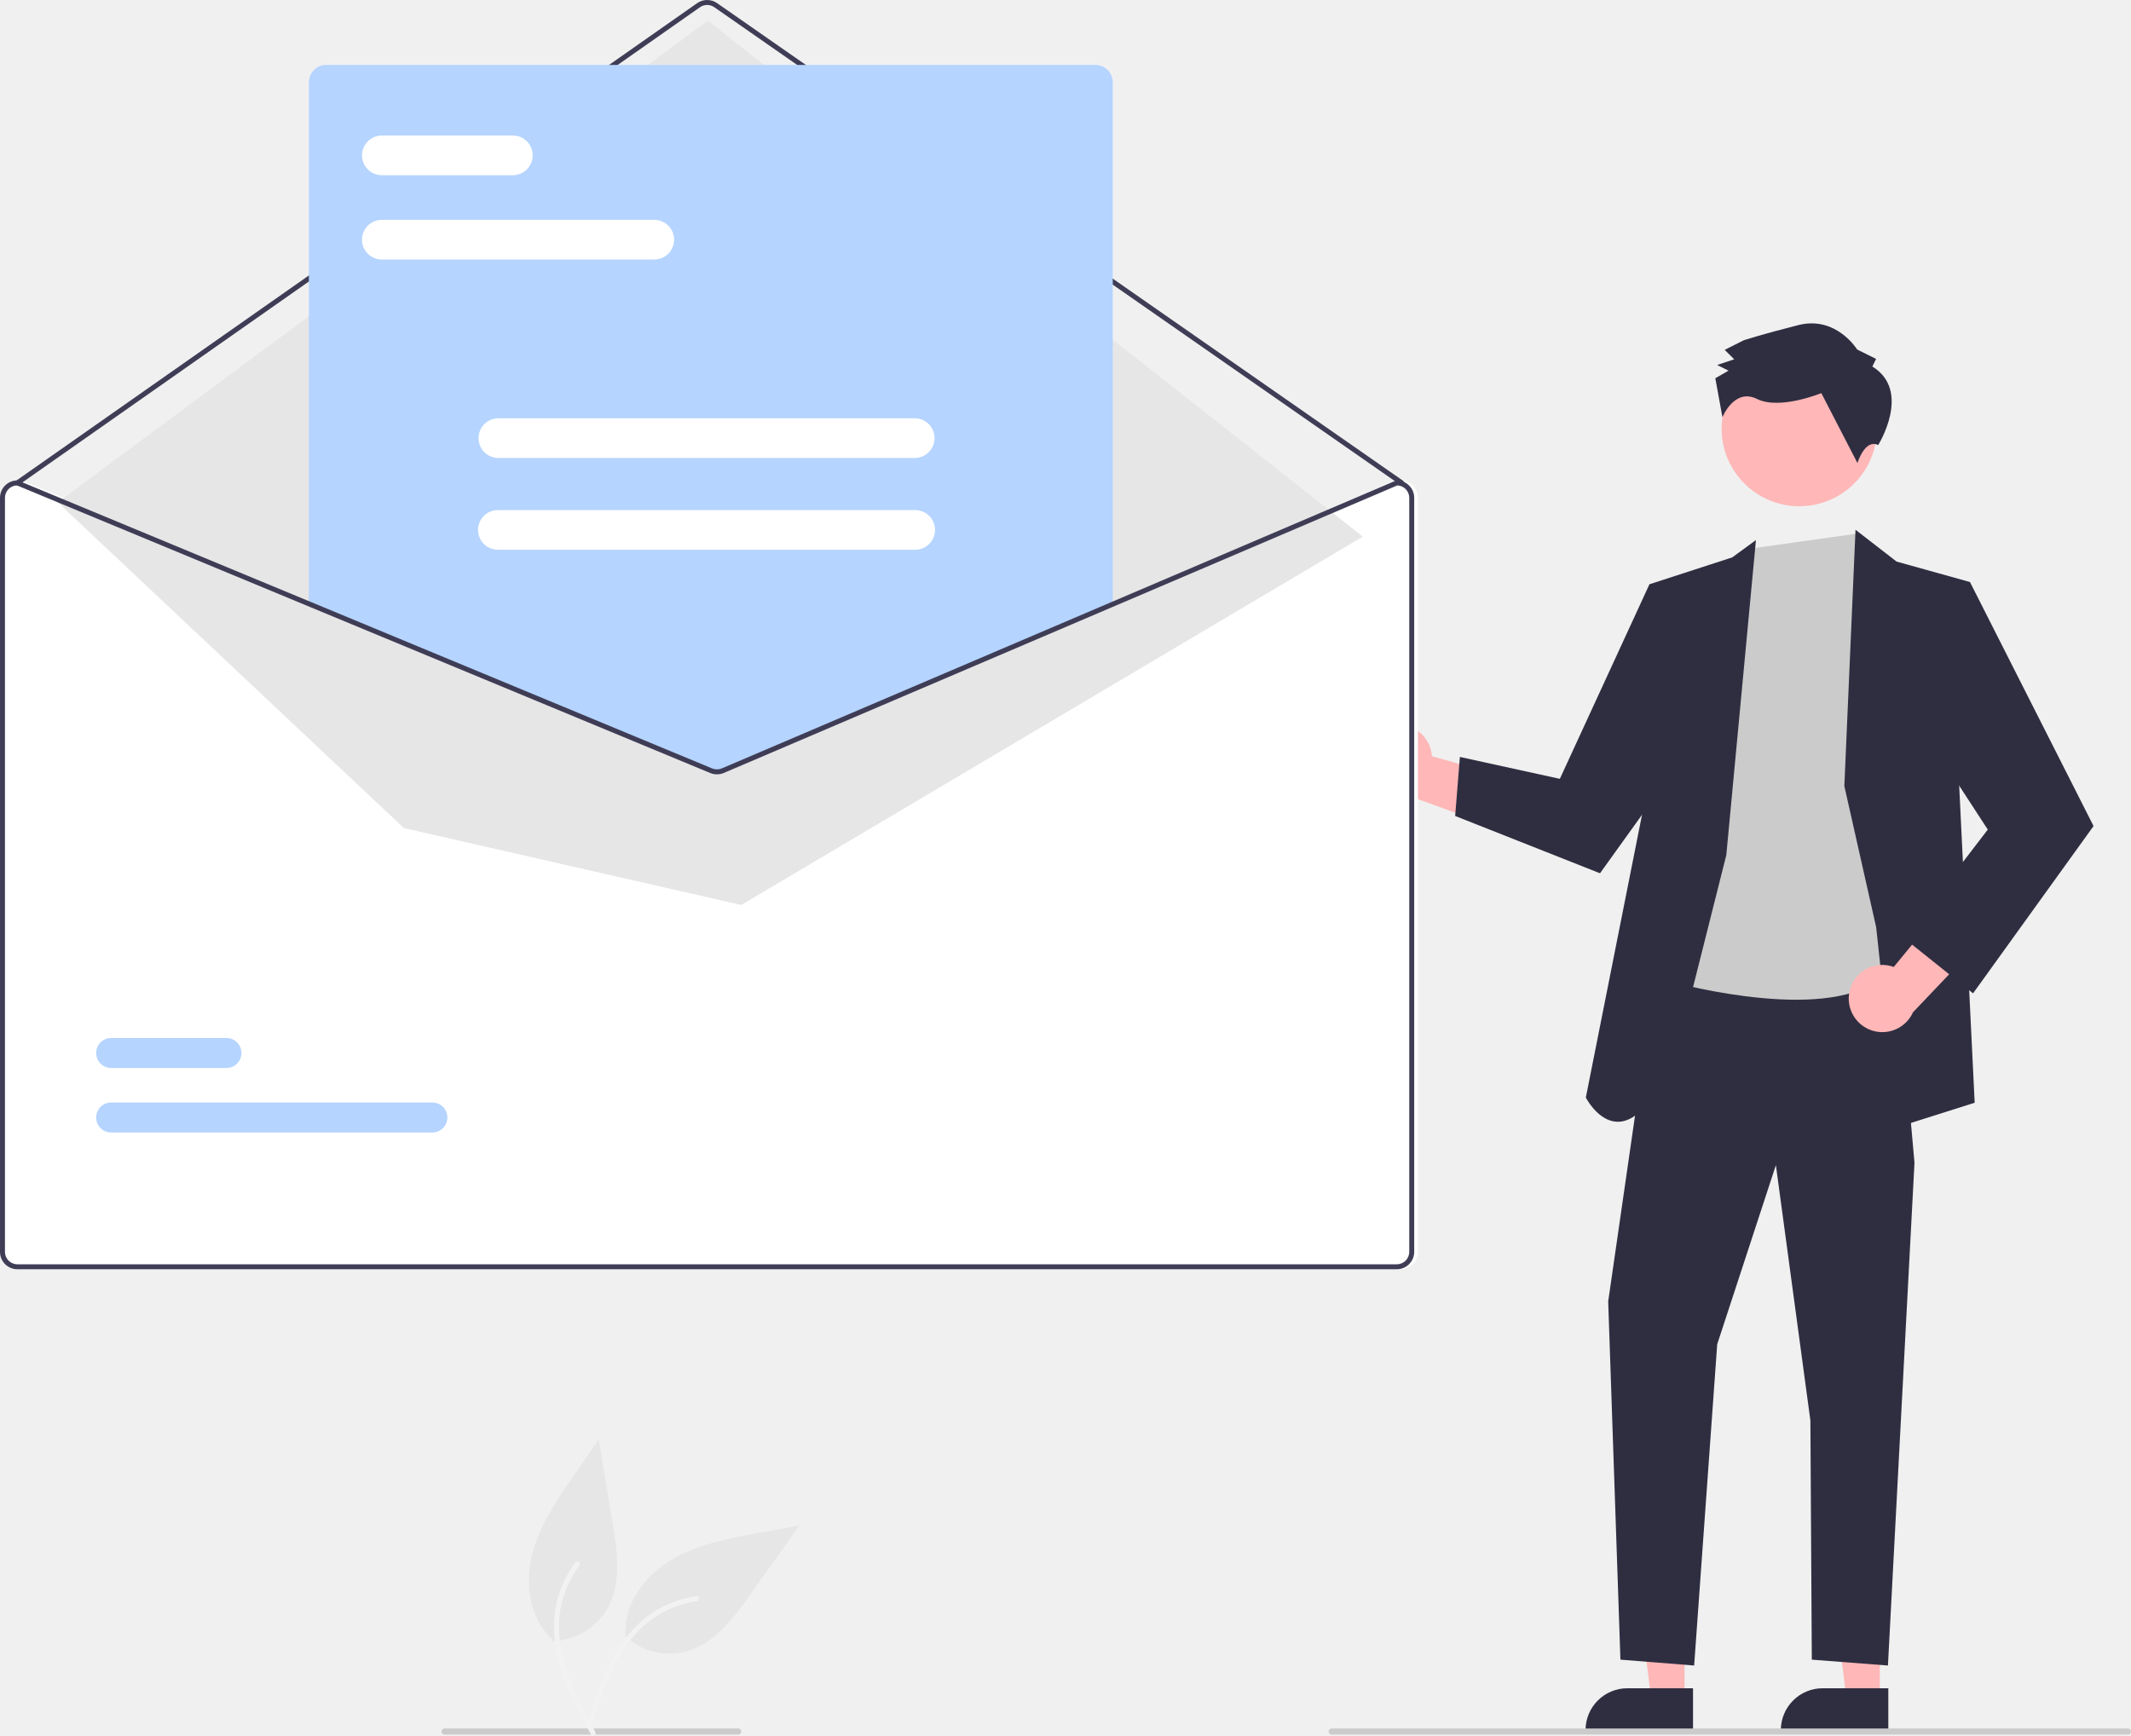
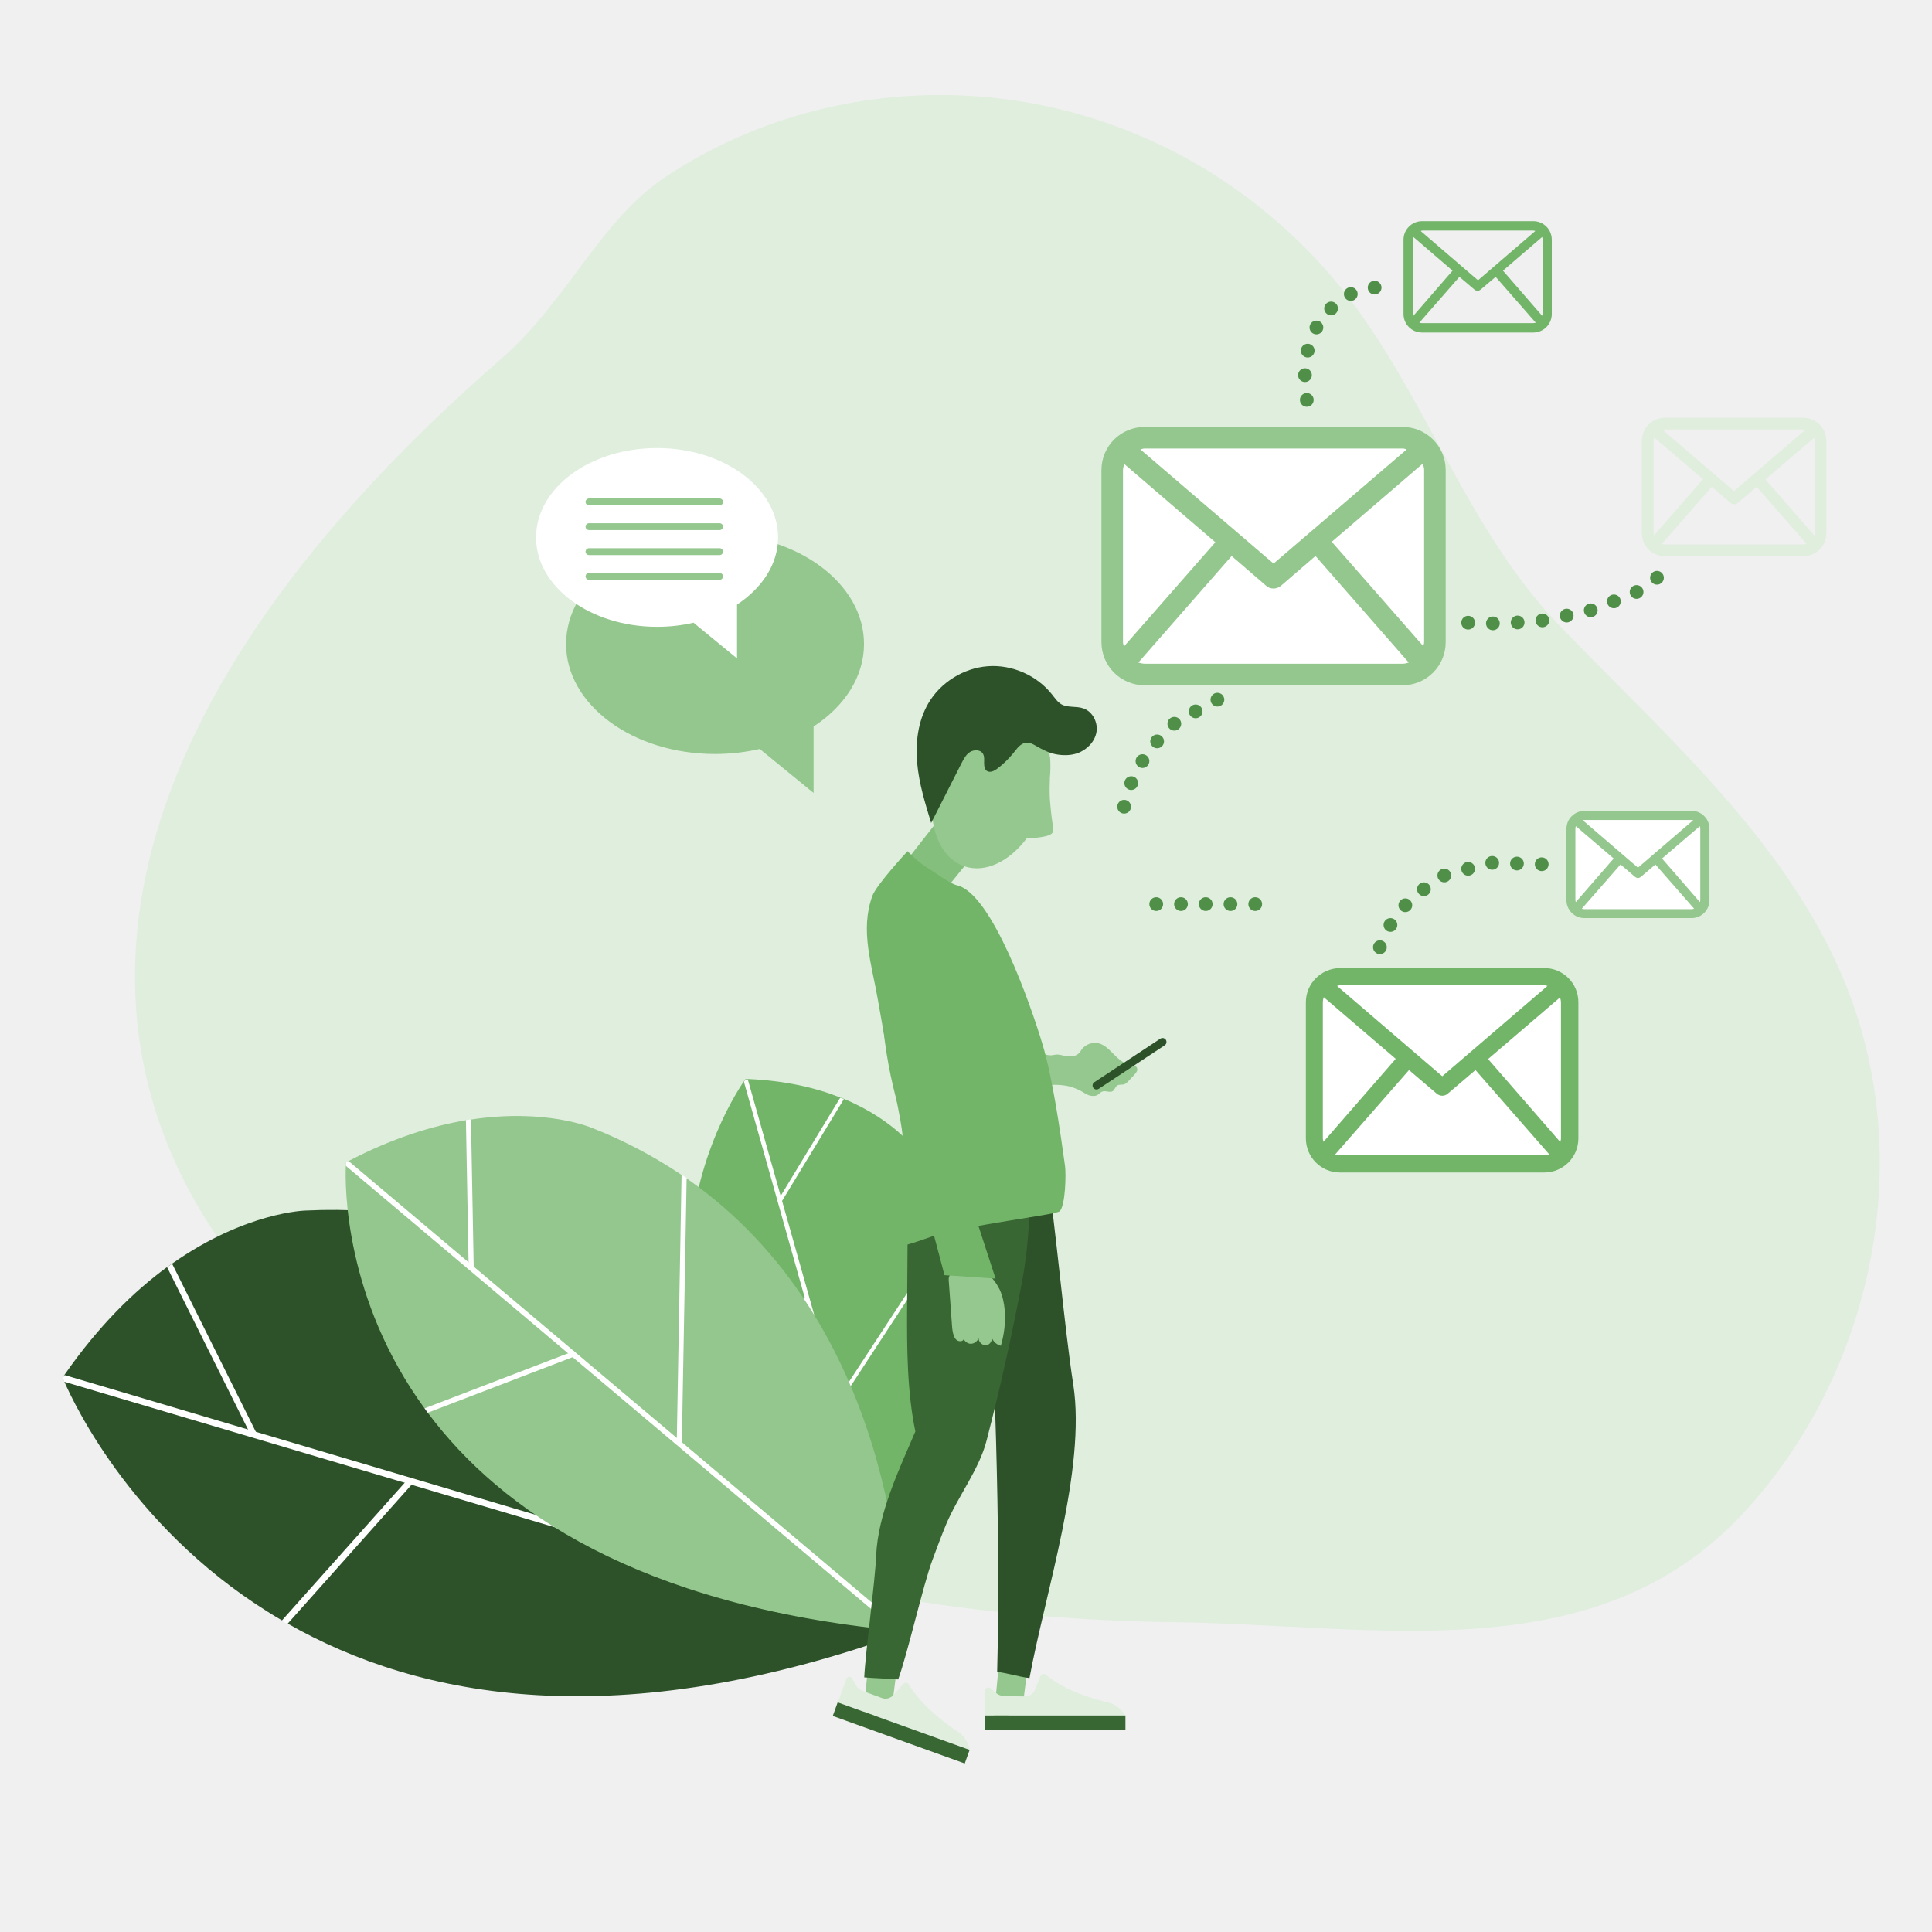
- <svg xmlns="http://www.w3.org/2000/svg" width="703.817" height="573.37" viewBox="0 0 703.817 573.37" role="img" artist="Katerina Limpitsouni" source="https://undraw.co/">
-   <path id="e77d6775-0d6e-4379-8bfc-a6b010ad5ee5-399" data-name="Path 461" d="M454.389,703.636a21.574,21.574,0,0,0,20.509,5.179c9.164-2.601,15.383-10.869,20.903-18.633l16.334-22.959-13.765,2.524c-9.899,1.815-20.044,3.72-28.665,8.914s-15.526,14.466-14.98,24.515" transform="translate(-248.0914 -163.3148)" fill="#e6e6e6" />
-   <path id="a925376f-81ed-452b-bc21-27b5ed1cb659-400" data-name="Path 462" d="M441.594,734.564c2.414-8.231,4.842-16.575,9.104-24.077,3.785-6.662,8.958-12.507,15.781-16.142a35.246,35.246,0,0,1,11.605-3.775c1.058-.149,1.231,1.498.177,1.647a33.507,33.507,0,0,0-18.638,9.166c-5.637,5.515-9.334,12.626-12.068,19.944-1.655,4.425-2.991,8.958-4.32,13.49a.854.854,0,0,1-.946.693.833.833,0,0,1-.693-.946Z" transform="translate(-248.0914 -163.3148)" fill="#f2f2f2" />
-   <path d="M707.405,403.053a11.039,11.039,0,0,1,13.605,10.07l37.764,10.616-15.409,13.346-33.499-12.127a11.099,11.099,0,0,1-2.461-21.905Z" transform="translate(-248.0914 -163.3148)" fill="#ffb7b7" />
-   <polygon points="556.357 561.294 545.349 561.293 540.112 518.835 556.359 518.836 556.357 561.294" fill="#ffb7b7" />
-   <path d="M807.255,735.279l-35.494-.001v-.449A13.816,13.816,0,0,1,785.577,721.014h.001l21.678.001Z" transform="translate(-248.0914 -163.3148)" fill="#2f2e41" />
-   <polygon points="620.859 561.294 609.851 561.293 604.614 518.835 620.86 518.836 620.859 561.294" fill="#ffb7b7" />
-   <path d="M871.757,735.279l-35.494-.001v-.449a13.816,13.816,0,0,1,13.815-13.815h.001l21.678.001Z" transform="translate(-248.0914 -163.3148)" fill="#2f2e41" />
-   <polygon points="547.363 317.603 531.148 429.917 535.188 548.251 559.537 550.19 567.151 444.067 586.533 384.893 597.928 469.245 598.396 548.251 623.539 550.19 632.308 384.09 625.858 311.854 547.363 317.603" fill="#2f2e41" />
-   <circle cx="594.261" cy="141.578" r="25.651" fill="#ffb7b7" />
-   <path d="M826.542,344.496,798.223,487.162s47.678,13.684,68.565,1.051,11.527-51.631,11.527-51.631l-3.825-66.358-7.069-16.781-5.998-13.852Z" transform="translate(-248.0914 -163.3148)" fill="#cbcbcb" />
-   <path d="M818.253,445.764l9.783-104.037-7.823,5.712L792.858,356.322l-1.872,73.246L771.851,525.888s13.677,26.688,30.627-17.464Z" transform="translate(-248.0914 -163.3148)" fill="#2f2e41" />
-   <polygon points="557.931 203.962 544.767 193.007 515.18 257.279 482.164 250.047 480.604 269.546 528.44 288.477 561.038 243.095 557.931 203.962" fill="#2f2e41" />
-   <polygon points="609.144 259.677 612.831 175.005 626.399 185.512 650.63 192.266 647.077 259.677 652.19 364.277 626.786 372.323 619.655 306.32 609.144 259.677" fill="#2f2e41" />
-   <path d="M858.866,491.152a11.039,11.039,0,0,1,14.688-8.412l24.896-30.315,6.029,19.473L879.913,497.7a11.099,11.099,0,0,1-21.047-6.548Z" transform="translate(-248.0914 -163.3148)" fill="#ffb7b7" />
-   <polygon points="634.407 201.665 650.63 192.266 691.451 272.878 651.652 328.143 628.952 309.993 656.516 274.048 631.394 235.44 634.407 201.665" fill="#2f2e41" />
-   <path d="M866.478,284.385l1.244-2.503-6.257-3.109s-6.903-11.232-19.394-8.075-18.111,5.045-18.111,5.045l-6.242,3.141,3.133,3.117-5.62,1.889,3.754,1.865-4.368,2.511,2.352,12.871s3.906-9.762,11.415-6.032,21.243-1.929,21.243-1.929l11.932,23.093s2.462-8.095,6.851-5.937C868.41,310.334,879.623,292.477,866.478,284.385Z" transform="translate(-248.0914 -163.3148)" fill="#2f2e41" />
-   <path d="M710.664,322.019h-.164l-94.071,40.169-128.709,54.96a4.151,4.151,0,0,1-3.18.016L351.75,362.073l-96.382-39.989-.147-.066h-.164a5.742,5.742,0,0,0-5.736,5.736V576.864a5.742,5.742,0,0,0,5.736,5.736H710.664a5.742,5.742,0,0,0,5.736-5.736V327.755A5.742,5.742,0,0,0,710.664,322.019Z" transform="translate(-248.0914 -163.3148)" fill="#fff" />
-   <path d="M711.073,323.658a.817.817,0,0,1-.468-.147L483.982,165.685a4.11,4.11,0,0,0-4.694.008L254.298,323.51a.82.82,0,0,1-.941-1.342L478.347,164.351a5.754,5.754,0,0,1,6.572-.011L711.542,322.166a.82.82,0,0,1-.469,1.492Z" transform="translate(-248.0914 -163.3148)" fill="#3f3d56" />
-   <polygon points="19.063 165.938 233.765 6.817 450.097 177.26 244.827 298.946 133.384 273.544 19.063 165.938" fill="#e6e6e6" />
-   <path d="M390.883,537.422H284.815a4.955,4.955,0,1,1-.015-9.911H390.883a4.955,4.955,0,1,1,.015,9.911Z" transform="translate(-248.0914 -163.3148)" fill="#b5d4ff" />
-   <path d="M322.869,516.116H284.815a4.955,4.955,0,1,1-.015-9.911h38.07a4.955,4.955,0,0,1,.015,9.911h-.015Z" transform="translate(-248.0914 -163.3148)" fill="#b5d4ff" />
-   <path d="M484.876,417.881a6.199,6.199,0,0,1-2.351-.461L350.111,362.478V190.499a5.743,5.743,0,0,1,5.736-5.736H609.873a5.743,5.743,0,0,1,5.736,5.736V362.598l-.249.106-128.062,54.689A6.241,6.241,0,0,1,484.876,417.881Z" transform="translate(-248.0914 -163.3148)" fill="#b5d4ff" />
-   <path d="M709.435,322.019h-.164l-94.071,40.169-128.709,54.96a4.151,4.151,0,0,1-3.18.016l-132.79-55.091-96.382-39.989-.147-.066h-.164a5.742,5.742,0,0,0-5.736,5.736V576.864a5.742,5.742,0,0,0,5.736,5.736H709.435a5.742,5.742,0,0,0,5.736-5.736V327.755A5.742,5.742,0,0,0,709.435,322.019Zm4.097,254.845a4.099,4.099,0,0,1-4.097,4.097H253.827a4.099,4.099,0,0,1-4.097-4.097V327.755a4.106,4.106,0,0,1,3.942-4.097l96.849,40.185,132.159,54.837a5.835,5.835,0,0,0,4.458-.025l128.061-54.689L709.599,323.658a4.11,4.11,0,0,1,3.933,4.097Z" transform="translate(-248.0914 -163.3148)" fill="#3f3d56" />
-   <path d="M464.262,249.049H374.123a6.556,6.556,0,0,1,0-13.111h90.138a6.556,6.556,0,0,1,0,13.111Z" transform="translate(-248.0914 -163.3148)" fill="#fff" />
-   <path d="M417.554,221.188H374.123a6.556,6.556,0,0,1,0-13.111h43.43a6.556,6.556,0,0,1,0,13.111Z" transform="translate(-248.0914 -163.3148)" fill="#fff" />
-   <path d="M550.277,314.604H412.611a6.556,6.556,0,0,1,0-13.111H550.277a6.556,6.556,0,0,1,0,13.111Z" transform="translate(-248.0914 -163.3148)" fill="#fff" />
-   <path d="M550.277,344.924H412.611a6.556,6.556,0,1,1,0-13.111H550.277a6.556,6.556,0,1,1,0,13.111Z" transform="translate(-248.0914 -163.3148)" fill="#fff" />
-   <path d="M950.909,736.315h-263a1,1,0,0,1,0-2h263a1,1,0,0,1,0,2Z" transform="translate(-248.0914 -163.3148)" fill="#cbcbcb" />
-   <path d="M491.909,736.315h-97a1,1,0,1,1,0-2h97a1,1,0,0,1,0,2Z" transform="translate(-248.0914 -163.3148)" fill="#cbcbcb" />
-   <path id="e8398aff-523f-434a-af20-c024070a1d12-401" data-name="Path 461" d="M430.575,705.397a21.574,21.574,0,0,0,18.194-10.791c4.663-8.307,3.243-18.555,1.682-27.952l-4.609-27.797-7.98,11.497c-5.739,8.267-11.588,16.772-14.038,26.534s-.807,21.205,6.666,27.946" transform="translate(-248.0914 -163.3148)" fill="#e6e6e6" />
-   <path id="e2bc4c04-3c78-4f76-9d7c-3717db50fbca-402" data-name="Path 462" d="M443.313,736.348c-4.093-7.539-8.255-15.167-10.523-23.491-2.014-7.393-2.469-15.185-.193-22.574a35.246,35.246,0,0,1,5.566-10.86c.645-.852,1.929.194,1.288,1.043a33.507,33.507,0,0,0-6.752,19.642c-.108,7.885,2.285,15.534,5.507,22.651,1.947,4.305,4.196,8.46,6.45,12.611a.854.854,0,0,1-.182,1.158.833.833,0,0,1-1.158-.182Z" transform="translate(-248.0914 -163.3148)" fill="#f2f2f2" />
+ <svg xmlns="http://www.w3.org/2000/svg" version="1.1" width="360" height="360" viewBox="0 0 360 360">
+   <g transform="matrix(0.4270463 0 0 0.4270463 0 4.270463)">
+     <path d="M290.8 66.9c87.1-57.4 209.5-45.7 286.5 39.5 42.1 46.6 59.2 110.7 102.9 156.3 49.2 51.3 108 101.2 130.3 171.2 23.7 74.4 2.9 159.7-50.1 216.6-64.5 69.2-159.3 48.4-248.9 47.3-366.9-4.6-639.6-249.5-292.6-551.4 29-25.4 43.1-60.6 71.9-79.5z" fill="#dfeedd" class="svgShape colorcce9ff-0 selectable" />
+     <path d="M616 281H499c-6.6 0-12-5.4-12-12v-76c0-6.6 5.4-12 12-12h117c6.6 0 12 5.4 12 12v76c0 6.6-5.4 12-12 12z" fill="#ffffff" class="svgShape colorffffff-1 selectable" />
+     <path d="M480.6 195.1v75.1c0 10.4 8.4 18.8 18.8 18.8H612c10.4 0 18.8-8.4 18.8-18.8v-75.1c0-10.4-8.4-18.8-18.8-18.8H499.4c-10.4 0-18.8 8.4-18.8 18.8zm9.8 77c-.1-.6-.4-1.2-.4-1.8v-75.1c0-1 .3-1.9.6-2.7l39.7 34.1-39.9 45.5zM612 185.7c.6 0 1.2.2 1.8.4l-58.1 49.8-58.1-49.8c.6-.1 1.1-.4 1.8-.4H612zm-30.9 40.7 39.7-34.1c.3.9.6 1.8.6 2.7v75.1c0 .7-.2 1.2-.4 1.8l-39.9-45.5zm-81.7 53.2c-1 0-1.8-.3-2.7-.5l40.7-46.5 15.2 13.1c.9.8 2 1.1 3.1 1.1s2.2-.4 3.1-1.1l15.2-13.1 40.7 46.5c-.9.3-1.7.5-2.7.5H499.4z" fill="#94c78d" class="svgShape colorffbe55-2 selectable" />
+     <path d="M673 496h-88c-6.6 0-12-5.4-12-12v-55.4c0-6.6 5.4-12 12-12h88c6.6 0 12 5.4 12 12V484c0 6.6-5.4 12-12 12z" fill="#ffffff" class="svgShape colorffffff-3 selectable" />
+     <path d="M569.8 427.3v59.4c0 8.2 6.6 14.9 14.9 14.9h89.1c8.2 0 14.9-6.6 14.9-14.9v-59.4c0-8.2-6.6-14.9-14.9-14.9h-89.1c-8.2.1-14.9 6.7-14.9 14.9zm7.7 60.9c-.1-.5-.3-.9-.3-1.5v-59.4c0-.8.2-1.5.4-2.2L609 452l-31.5 36.2zm96.3-68.3c.5 0 .9.2 1.4.3l-45.9 39.4-45.9-39.4c.5-.1.9-.3 1.4-.3h89zm-24.5 32.2 31.4-26.9c.2.7.4 1.4.4 2.2v59.4c0 .5-.2 1-.3 1.5l-31.5-36.2zm-64.6 42c-.8 0-1.4-.2-2.1-.4l32.2-36.8 12.1 10.3c.7.6 1.6.9 2.4.9.9 0 1.7-.3 2.4-.9l12.1-10.3 32.2 36.8c-.7.2-1.4.4-2.1.4h-89.2z" fill="#72b569" class="svgShape color2a94f4-4 selectable" />
+     <path d="M716.4 182.4v40.2c0 5.6 4.5 10.1 10.1 10.1h60.3c5.6 0 10.1-4.5 10.1-10.1v-40.2c0-5.6-4.5-10.1-10.1-10.1h-60.3c-5.6 0-10.1 4.5-10.1 10.1zm5.3 41.2c-.1-.3-.2-.6-.2-1v-40.2c0-.5.1-1 .3-1.5l21.3 18.2-21.4 24.5zm65.1-46.2c.3 0 .6.1.9.2l-31.1 26.7-31.1-26.7c.3-.1.6-.2.9-.2h60.4zm-16.5 21.8 21.3-18.2c.1.5.3.9.3 1.5v40.2c0 .3-.1.7-.2 1l-21.4-24.5zm-43.8 28.4c-.5 0-1-.1-1.4-.3l21.8-24.9 8.2 7c.5.4 1.1.6 1.6.6.6 0 1.2-.2 1.6-.6l8.2-7 21.8 24.9c-.5.1-.9.3-1.4.3h-60.4z" fill="#dfeedd" class="svgShape colorcce9ff-5 selectable" />
+     <path d="M733 390h-36c-6.6 0-12-5.4-12-12v-21.4c0-6.6 5.4-12 12-12h36c6.6 0 12 5.4 12 12V378c0 6.6-5.4 12-12 12z" fill="#ffffff" class="svgShape colorffffff-6 selectable" />
+     <path d="M683.5 351.6v31.2c0 4.3 3.5 7.8 7.8 7.8h46.8c4.3 0 7.8-3.5 7.8-7.8v-31.2c0-4.3-3.5-7.8-7.8-7.8h-46.8c-4.3.1-7.8 3.5-7.8 7.8zm4.1 32c-.1-.3-.2-.5-.2-.8v-31.2c0-.4.1-.8.2-1.1l16.5 14.1-16.5 19zm50.5-35.8c.3 0 .5.1.7.1l-24.1 20.7-24.1-20.7c.2 0 .5-.1.7-.1h46.8zm-12.9 16.8 16.5-14.1c.1.4.2.7.2 1.1v31.2c0 .3-.1.5-.2.8l-16.5-19zm-33.9 22.1c-.4 0-.8-.1-1.1-.2l16.9-19.3 6.3 5.4c.4.3.8.5 1.3.5s.9-.2 1.3-.5l6.3-5.4 16.9 19.3c-.4.1-.7.2-1.1.2h-46.8z" fill="#94c78d" class="svgShape colorffbe55-7 selectable" />
+     <path d="M612.4 94.6V127c0 4.5 3.6 8.1 8.1 8.1H669c4.5 0 8.1-3.6 8.1-8.1V94.6c0-4.5-3.6-8.1-8.1-8.1h-48.5c-4.4 0-8.1 3.6-8.1 8.1zm4.3 33.2c-.1-.3-.2-.5-.2-.8V94.6c0-.4.1-.8.2-1.2l17.1 14.7-17.1 19.7zm52.4-37.2c.3 0 .5.1.8.2l-25 21.5-25-21.5c.3-.1.5-.2.8-.2h48.4zm-13.3 17.5 17.1-14.7c.1.4.2.8.2 1.2V127c0 .3-.1.5-.2.8l-17.1-19.7zM620.5 131c-.4 0-.8-.1-1.2-.2l17.5-20 6.6 5.6c.4.3.8.5 1.3.5s.9-.2 1.3-.5l6.6-5.6 17.5 20c-.4.1-.7.2-1.2.2h-48.4z" fill="#72b569" class="svgShape color2a94f4-8 selectable" />
+     <path d="M528.2 292.3h6v6h-6z" fill="none" class="selectable" />
+     <circle cx="531.2" cy="295.3" r="3" fill="#4f8f47" class="svgShape color6b6b6b-10 selectable" />
+     <path d="M518.7 297.4h6v6h-6z" fill="none" class="selectable" />
+     <circle cx="521.7" cy="300.4" r="3" fill="#4f8f47" class="svgShape color6b6b6b-12 selectable" />
+     <path d="M509.4 302.8h6v6h-6z" fill="none" class="selectable" />
+     <circle cx="512.4" cy="305.8" r="3" fill="#4f8f47" class="svgShape color6b6b6b-14 selectable" />
+     <path d="M501.9 310.5h6v6h-6z" fill="none" class="selectable" />
+     <circle cx="504.9" cy="313.5" r="3" fill="#4f8f47" class="svgShape color6b6b6b-16 selectable" />
+     <path d="M495.5 319.1h6v6h-6z" fill="none" class="selectable" />
+     <circle cx="498.5" cy="322.1" r="3" fill="#4f8f47" class="svgShape color6b6b6b-18 selectable" />
+     <path d="M490.6 328.7h6v6h-6z" fill="none" class="selectable" />
+     <circle cx="493.6" cy="331.7" r="3" fill="#4f8f47" class="svgShape color6b6b6b-20 selectable" />
+     <path d="M487.5 339h6v6h-6z" fill="none" class="selectable" />
+     <circle cx="490.5" cy="342" r="3" fill="#4f8f47" class="svgShape color6b6b6b-22 selectable" />
+     <path d="M544.7 381.5h6v6h-6z" fill="none" class="selectable" />
+     <circle cx="547.7" cy="384.5" r="3" fill="#4f8f47" class="svgShape color6b6b6b-24 selectable" />
+     <path d="M533.9 381.5h6v6h-6z" fill="none" class="selectable" />
+     <circle cx="536.9" cy="384.5" r="3" fill="#4f8f47" class="svgShape color6b6b6b-26 selectable" />
+     <path d="M523.1 381.5h6v6h-6z" fill="none" class="selectable" />
+     <circle cx="526.1" cy="384.5" r="3" fill="#4f8f47" class="svgShape color6b6b6b-28 selectable" />
+     <path d="M512.3 381.5h6v6h-6z" fill="none" class="selectable" />
+     <circle cx="515.3" cy="384.5" r="3" fill="#4f8f47" class="svgShape color6b6b6b-30 selectable" />
+     <path d="M501.5 381.5h6v6h-6z" fill="none" class="selectable" />
+     <circle cx="504.5" cy="384.5" r="3" fill="#4f8f47" class="svgShape color6b6b6b-32 selectable" />
+     <path d="M669.7 364.1h6v6h-6z" fill="none" class="selectable" />
+     <circle cx="672.7" cy="367.1" r="3" fill="#4f8f47" class="svgShape color6b6b6b-34 selectable" />
+     <path d="M658.9 363.8h6v6h-6z" fill="none" class="selectable" />
+     <circle cx="661.9" cy="366.8" r="3" fill="#4f8f47" class="svgShape color6b6b6b-36 selectable" />
+     <path d="M648.1 363.5h6v6h-6z" fill="none" class="selectable" />
+     <circle cx="651.1" cy="366.5" r="3" fill="#4f8f47" class="svgShape color6b6b6b-38 selectable" />
+     <path d="M637.6 366.1h6v6h-6z" fill="none" class="selectable" />
+     <circle cx="640.6" cy="369.1" r="3" fill="#4f8f47" class="svgShape color6b6b6b-40 selectable" />
+     <path d="M627.2 369h6v6h-6z" fill="none" class="selectable" />
+     <circle cx="630.2" cy="372" r="3" fill="#4f8f47" class="svgShape color6b6b6b-42 selectable" />
+     <path d="M618.3 375h6v6h-6z" fill="none" class="selectable" />
+     <circle cx="621.3" cy="378" r="3" fill="#4f8f47" class="svgShape color6b6b6b-44 selectable" />
+     <path d="M610.2 382h6v6h-6z" fill="none" class="selectable" />
+     <circle cx="613.2" cy="385" r="3" fill="#4f8f47" class="svgShape color6b6b6b-46 selectable" />
+     <path d="M603.7 390.6h6v6h-6z" fill="none" class="selectable" />
+     <circle cx="606.7" cy="393.6" r="3" fill="#4f8f47" class="svgShape color6b6b6b-48 selectable" />
+     <path d="M599.1 400.3h6v6h-6z" fill="none" class="selectable" />
+     <circle cx="602.1" cy="403.3" r="3" fill="#4f8f47" class="svgShape color6b6b6b-50 selectable" />
+     <path d="M720 239.1h6v6h-6z" fill="none" class="selectable" />
+     <circle cx="723" cy="242.1" r="3" fill="#4f8f47" class="svgShape color6b6b6b-52 selectable" />
+     <path d="M711.1 245.3h6v6h-6z" fill="none" class="selectable" />
+     <circle cx="714.1" cy="248.3" r="3" fill="#4f8f47" class="svgShape color6b6b6b-54 selectable" />
+     <path d="M701.2 249.4h6v6h-6z" fill="none" class="selectable" />
+     <circle cx="704.2" cy="252.4" r="3" fill="#4f8f47" class="svgShape color6b6b6b-56 selectable" />
+     <path d="M691.1 253.3h6v6h-6z" fill="none" class="selectable" />
+     <circle cx="694.1" cy="256.3" r="3" fill="#4f8f47" class="svgShape color6b6b6b-58 selectable" />
+     <path d="M680.6 255.6h6v6h-6z" fill="none" class="selectable" />
+     <circle cx="683.6" cy="258.6" r="3" fill="#4f8f47" class="svgShape color6b6b6b-60 selectable" />
+     <path d="M670 257.7h6v6h-6z" fill="none" class="selectable" />
+     <circle cx="673" cy="260.7" r="3" fill="#4f8f47" class="svgShape color6b6b6b-62 selectable" />
+     <path d="M659.2 258.6h6v6h-6z" fill="none" class="selectable" />
+     <circle cx="662.2" cy="261.6" r="3" fill="#4f8f47" class="svgShape color6b6b6b-64 selectable" />
+     <path d="M648.4 259h6v6h-6z" fill="none" class="selectable" />
+     <circle cx="651.4" cy="262" r="3" fill="#4f8f47" class="svgShape color6b6b6b-66 selectable" />
+     <path d="M637.6 258.7h6v6h-6z" fill="none" class="selectable" />
+     <circle cx="640.6" cy="261.7" r="3" fill="#4f8f47" class="svgShape color6b6b6b-68 selectable" />
+     <path d="M596.8 112.5h6v6h-6z" fill="none" class="selectable" />
+     <circle cx="599.8" cy="115.5" r="3" fill="#4f8f47" class="svgShape color6b6b6b-70 selectable" />
+     <path d="M586.4 115.3h6v6h-6z" fill="none" class="selectable" />
+     <circle cx="589.4" cy="118.3" r="3" fill="#4f8f47" class="svgShape color6b6b6b-72 selectable" />
+     <path d="M577.8 121.6h6v6h-6z" fill="none" class="selectable" />
+     <circle cx="580.8" cy="124.6" r="3" fill="#4f8f47" class="svgShape color6b6b6b-74 selectable" />
+     <path d="M571.4 129.9h6v6h-6z" fill="none" class="selectable" />
+     <circle cx="574.4" cy="132.9" r="3" fill="#4f8f47" class="svgShape color6b6b6b-76 selectable" />
+     <path d="M567.6 140h6v6h-6z" fill="none" class="selectable" />
+     <circle cx="570.6" cy="143" r="3" fill="#4f8f47" class="svgShape color6b6b6b-78 selectable" />
+     <path d="M566.4 150.7h6v6h-6z" fill="none" class="selectable" />
+     <circle cx="569.4" cy="153.7" r="3" fill="#4f8f47" class="svgShape color6b6b6b-80 selectable" />
+     <path d="M567.2 161.5h6v6h-6z" fill="none" class="selectable" />
+     <circle cx="570.2" cy="164.5" r="3" fill="#4f8f47" class="svgShape color6b6b6b-82 selectable" />
+     <path d="M395.8 702c.8-.3 1.5-.5 2.3-.8 0 0-.3-.6-.8-1.8-8.2-17-76.4-151.4-207.9-177.2-1-.2-2.1-.4-3.1-.6-16.7-3-34.3-4.3-52.9-3.4 0 0-26.1.5-58.2 23.1-.7.5-1.4 1-2.2 1.5-14.4 10.5-29.9 25.6-44.8 47l-.9 1.2s.2.6.7 1.7c4.6 10.6 31.4 67.1 94.8 104.2.8.5 1.7 1 2.5 1.4 57.5 32.9 144.2 49.5 270.5 3.7z" fill="#2d5229" class="svgShape color0b4870-83 selectable" />
+     <path d="m397.8 702.6.3-1.4.3-1.4-1.1-.3L28.2 590l-.9 1.2s.2.6.7 1.7L395.8 702l2 .6z" fill="#ffffff" class="svgShape colorffffff-84 selectable" />
+     <path d="m125.4 698.6 55.1-61.8-1.8-2.2-55.8 62.6c.8.5 1.6.9 2.5 1.4zM247.9 656.7l3.1.4-61.6-134.8c-1-.2-2.1-.4-3.1-.6l61.6 135zM109.7 616.7l2.2-1.4-36.8-73.9c-.7.5-1.4 1-2.2 1.5l36.8 73.8z" fill="#ffffff" class="svgShape colorffffff-85 selectable" />
+     <path d="m390.6 696.1 1.2.9s.2-.4.7-1c6.4-10.1 55.4-92.3 24.7-171.6-.2-.6-.5-1.3-.7-1.9-4-10-9.3-19.9-16.1-29.6 0 0-9.1-13.8-32.1-23.4-.5-.2-1-.4-1.6-.6-10.5-4.2-23.9-7.4-40.4-8.1h-1s-.2.3-.7 1c-4.1 6-25.4 39.5-23.8 86.2 0 .6 0 1.2.1 1.8 1.9 41.9 22.4 94 89.7 146.3z" fill="#72b569" class="svgShape color2a94f4-86 selectable" />
+     <path d="m391 697.4.9-.3.9-.3-.2-.7L326.3 461h-1s-.2.3-.7 1l66 234.3.4 1.1z" fill="#ffffff" class="svgShape colorffffff-87 selectable" />
+     <path d="m300.9 549.8 51.8 8.7.5-1.7-52.5-8.8c.1.6.1 1.2.2 1.8zM364.9 601.4l.8 1.8 51.5-78.7c-.2-.6-.5-1.3-.7-1.9l-51.6 78.8zM339.5 513.7l1.5.7 27.2-44.8c-.5-.2-1-.4-1.6-.6l-27.1 44.7z" fill="#ffffff" class="svgShape colorffffff-88 selectable" />
+     <path d="M391.4 701.5c.7.1 1.4.1 2 .2v-1.5c0-14.8-3.1-132.9-93.9-196.1-.7-.5-1.4-1-2.2-1.5-11.6-7.8-24.6-14.8-39.1-20.5 0 0-20.1-8.6-52.7-3.6-.7.1-1.5.2-2.2.3-14.8 2.5-32.1 7.8-51.2 17.8-.4.2-.7.4-1.1.6 0 0 0 .5-.1 1.5-.4 9-.5 58 34.4 105.9.5.6.9 1.2 1.4 1.9 31.8 42.6 91.9 84 204.7 95z" fill="#94c78d" class="svgShape colorffbe55-89 selectable" />
+     <path d="m392.7 702.6.7-.9.7-.9-.7-.6-241.3-203.6c-.4.2-.7.4-1.1.6 0 0 0 .5-.1 1.5l240.4 202.8 1.4 1.1z" fill="#ffffff" class="svgShape colorffffff-90 selectable" />
+     <path d="m186.7 606.4 64.4-24.7-.6-2.2-65.2 25c.5.7.9 1.3 1.4 1.9zM295.3 618.8l2.2 1.4 2.1-116.2c-.7-.5-1.4-1-2.2-1.5l-2.1 116.3zM204.5 543.3l2.2-.2-1.2-64.7c-.7.1-1.5.2-2.2.3l1.2 64.6z" fill="#ffffff" class="svgShape colorffffff-91 selectable" />
+     <path d="m449.7 707.3-3.7 29-12.5 4.5 3.3-34.8zM392.7 707.3l-3.7 29-12.5 4.5 3.3-34.8z" fill="#95c88e" class="svgShape colordba17b-92 selectable" />
+     <path d="m408.9 348.5-19.7 25.1 18.8 10.2 21.1-26.1z" fill="#85bf7e" class="svgShape colorcc9271-93 selectable" />
+     <path d="M459.4 350.3c-.6-3.8-1-7.7-1.3-11.6-.2-3.1-.1-6.2 0-9.3.3-3.1.3-6.2.1-9.1 0 .1-.1.2-.1.3-.2-2.6-.6-5.2-1.3-7.7-2-6.3-6.1-12.2-12.5-14.4-12.8-4.3-28.4 7.7-34.9 26.9s-1.4 38.3 11.4 42.6c9.1 3.1 19.6-2.1 27.2-12.2 3-.1 6-.3 8.9-1.1 1-.3 2-.7 2.5-1.6.3-.9.2-1.9 0-2.8z" fill="#95c88e" class="svgShape colordba17b-94 selectable" />
+     <path d="M470 318.7c4.1-1.4 7.6-4.9 8.4-9.1.8-4.3-1.6-9.1-5.7-10.5-3.1-1.1-6.8-.2-9.6-1.8-1.7-1-2.8-2.7-4-4.2-6.6-8.4-17.5-13.2-28.1-12.4-10.6.8-20.7 7.1-26 16.3-4.5 7.8-5.6 17.1-4.8 26 .8 8.9 3.5 17.6 6.1 26.1 4.4-8.7 8.8-17.4 13.2-26 1-1.9 2-3.9 3.8-5 1.8-1.1 4.6-1 5.6.8.7 1.2.5 2.7.5 4 0 1.4.2 3 1.4 3.6 1.3.7 3-.1 4.2-1 2.6-1.9 4.9-4.2 7-6.7 1.3-1.6 2.6-3.6 4.5-4.4 2.1-.9 3.9.1 5.8 1.2 2.6 1.5 5.3 2.9 8.3 3.5 3.1.6 6.4.6 9.4-.4zM456.8 500.6c3.9 25 7.6 68.5 11.5 93.5 5.7 36.7-12.4 91.6-19.1 128.1-4.9-.6-9.2-2.1-14.1-2.7 1.6-61.9-1.2-140.8-5.2-202.6 8.7 1.1 18.2-17.4 26.9-16.3z" fill="#2d5229" class="svgShape color0b4870-95 selectable" />
+     <path d="M396.1 518c5.1.3 10.1-4.3 15.2-3.9 6.2.4 12.9 1.6 18.8 3.4 5.9 1.8 12.8-3.7 18.6-5.7 1.2 10-.9 27.8-2.8 37.7-4.4 23.2-9.5 46.2-15.4 69-3.2 12.6-12.7 24.7-17.7 36.7-2.1 5.1-4.1 10.4-6 15.6-4 10.8-10.9 41.2-14.9 52-4.9-.4-9.9-.5-14.8-.9.5-10.9 4.8-42.3 5.2-53.2.8-18.2 9.9-37.3 17.1-54.1-3.6-17.4-3.7-36.3-3.6-54.1.1-15.7.2-26.9.3-42.5z" fill="#396733" class="svgShape color0e538c-96 selectable" />
+     <path d="M465.2 450.8c1.8.3 3.9.2 5.3-1 .7-.6 1.2-1.5 1.7-2.2 1.7-2 4.6-3 7.1-2.4 5.2 1.3 7.7 7.9 12.9 9 .8.2 1.6.2 2.4.5.8.3 1.5.8 1.6 1.6.2 1-.5 1.8-1.2 2.6-.9 1-1.9 2-2.8 3-.4.4-.9.9-1.4 1.1-1.1.5-2.5 0-3.4.7-.8.6-1 1.8-1.9 2.4-1.3.8-3.1-.4-4.6.2-.8.3-1.3 1-1.9 1.4-1.1.7-2.6.6-3.9.2-1.3-.5-2.4-1.3-3.5-1.9-1.5-.8-3.1-1.4-4.7-1.9-4.4-1.1-9.1-.8-13.7-.4-.2-3.6-.3-7.2-.5-10.8 0-.6 0-1.3.3-1.9.6-1.1 2.2-1.1 3.5-.8 1.6.4 2.4.3 3.9 0s3.3.4 4.8.6z" fill="#95c88e" class="svgShape colordba17b-97 selectable" />
+     <path d="M477 464.6c-.5-.8-.3-1.9.5-2.4l28.8-19c.8-.5 1.9-.3 2.4.5s.3 1.9-.5 2.4l-28.8 19c-.8.5-1.9.3-2.4-.5z" fill="#2d5229" class="svgShape color0b4870-98 selectable" />
+     <path d="M454 721.3c.4-.9 1.5-1.2 2.2-.6 3.1 2.6 11.4 8.5 27.9 12.3 0 0 4 .8 6.9 5.5h-61.2v-10.8c0-1.2 1.4-1.8 2.3-1.1l2.4 2c1.1 1 2.6 1.5 4 1.5l8.8.1c1.9 0 3.6-1.1 4.3-2.9l2.4-6z" fill="#dfeedd" class="svgShape colorcce9ff-99 selectable" />
+     <path d="M429.9 738.5h61.2v6.3h-61.2z" transform="rotate(-180 460.485 741.664)" fill="#396733" class="svgShape color0e538c-100 selectable" />
+     <path d="M394.2 724.7c.6-.7 1.8-.6 2.3.2 2 3.5 7.9 11.8 22 21.1 0 0 3.5 2.2 4.7 7.5l-57.6-20.7 3.7-10.2c.4-1.1 1.9-1.3 2.5-.2l1.5 2.7c.7 1.3 1.9 2.3 3.3 2.8l8.2 3c1.8.7 3.8.1 5-1.3l4.4-4.9z" fill="#dfeedd" class="svgShape colorcce9ff-101 selectable" />
+     <path d="M362.8 742.9H424v6.3h-61.2z" transform="rotate(-160.203 393.322 746.107)" fill="#396733" class="svgShape color0e538c-102 selectable" />
+     <path d="M454.9 445.7c4.4 14.7 7.7 37.8 9.8 53 .5 3.6.2 17.2-2.3 19.8-1.5 1.6-40.2 5.9-56.3 11.2-2.2.7-12.7 4.8-14.8 3.9-3-1.3-4.6-14.5-3.9-17.6 9.3-40.1 9.3-10.6-4.3-89.5-2.7-15.8-7.9-30.4-2.5-45.5 1.8-5 15.4-19.6 15.4-19.6s4.6 4.9 9.3 7.7c3.9 2.3 9 6.4 12.3 7.2 15.1 3.5 32 51.7 37.3 69.4z" fill="#72b569" class="svgShape color2a94f4-103 selectable" />
+     <path d="M436.2 552.7c1.3 2.8 1.9 5.9 2.2 8.9.4 5.3-.2 10.6-1.7 15.6-2.2-.5-4-2.5-4.3-4.8 1 1.6.1 4-1.7 4.5s-3.8-1.2-3.7-3.1c-.5 1.6-2.3 2.8-3.9 2.5-1.7-.3-3-1.9-2.9-3.6.7.5.5 1.7-.1 2.2-.7.5-1.7.4-2.4 0s-1.2-1.2-1.5-2c-.5-1.4-.7-2.9-.8-4.4-.5-6.4-.9-12.9-1.4-19.3-.1-.9-.1-1.8.3-2.6.8-1.5 2.9-1.7 4.7-1.6l6.9.3c1.5.1 3.1 0 4.5.5 2.5 1.2 4.6 4.5 5.8 6.9z" fill="#95c88e" class="svgShape colordba17b-104 selectable" />
+     <path d="M411.2 402.5c-.8 13.5-1.6 27.1-2.5 40.6-.5 7.5-.9 15.1.2 22.5.9 6.2 2.8 12.2 4.7 18.1 6.9 21.4 13.8 42.8 20.8 64.2-7.4-.5-14.9-1-22.3-1.5-5.9-22.9-17.3-63.8-18.3-67.5-8.2-25.7-11.1-53-8.5-79.8l25.9 3.4z" fill="#72b569" class="svgShape color2a94f4-105 selectable" />
+     <path d="M377 271c0-26.5-29.1-48-65-48s-65 21.5-65 48 29.1 48 65 48c6.8 0 13.4-.8 19.5-2.2L355 336v-29c13.5-8.8 22-21.7 22-36z" fill="#94c78d" class="svgShape colorffbe55-106 selectable" />
+     <path d="M339.5 224.5c0-21.5-23.6-39-52.8-39s-52.8 17.4-52.8 39c0 21.5 23.6 39 52.8 39 5.5 0 10.9-.6 15.9-1.8l19 15.6v-23.5c11-7.3 17.9-17.7 17.9-29.3z" fill="#ffffff" class="svgShape colorffffff-107 selectable" />
+     <path d="M314 210.5h-57c-.8 0-1.5-.7-1.5-1.5s.7-1.5 1.5-1.5h57c.8 0 1.5.7 1.5 1.5s-.7 1.5-1.5 1.5zM314 221.3h-57c-.8 0-1.5-.7-1.5-1.5s.7-1.5 1.5-1.5h57c.8 0 1.5.7 1.5 1.5s-.7 1.5-1.5 1.5zM314 232.2h-57c-.8 0-1.5-.7-1.5-1.5s.7-1.5 1.5-1.5h57c.8 0 1.5.7 1.5 1.5s-.7 1.5-1.5 1.5zM314 243h-57c-.8 0-1.5-.7-1.5-1.5s.7-1.5 1.5-1.5h57c.8 0 1.5.7 1.5 1.5s-.7 1.5-1.5 1.5z" fill="#94c78d" class="svgShape colorffbe55-108 selectable" />
+   </g>
</svg>
